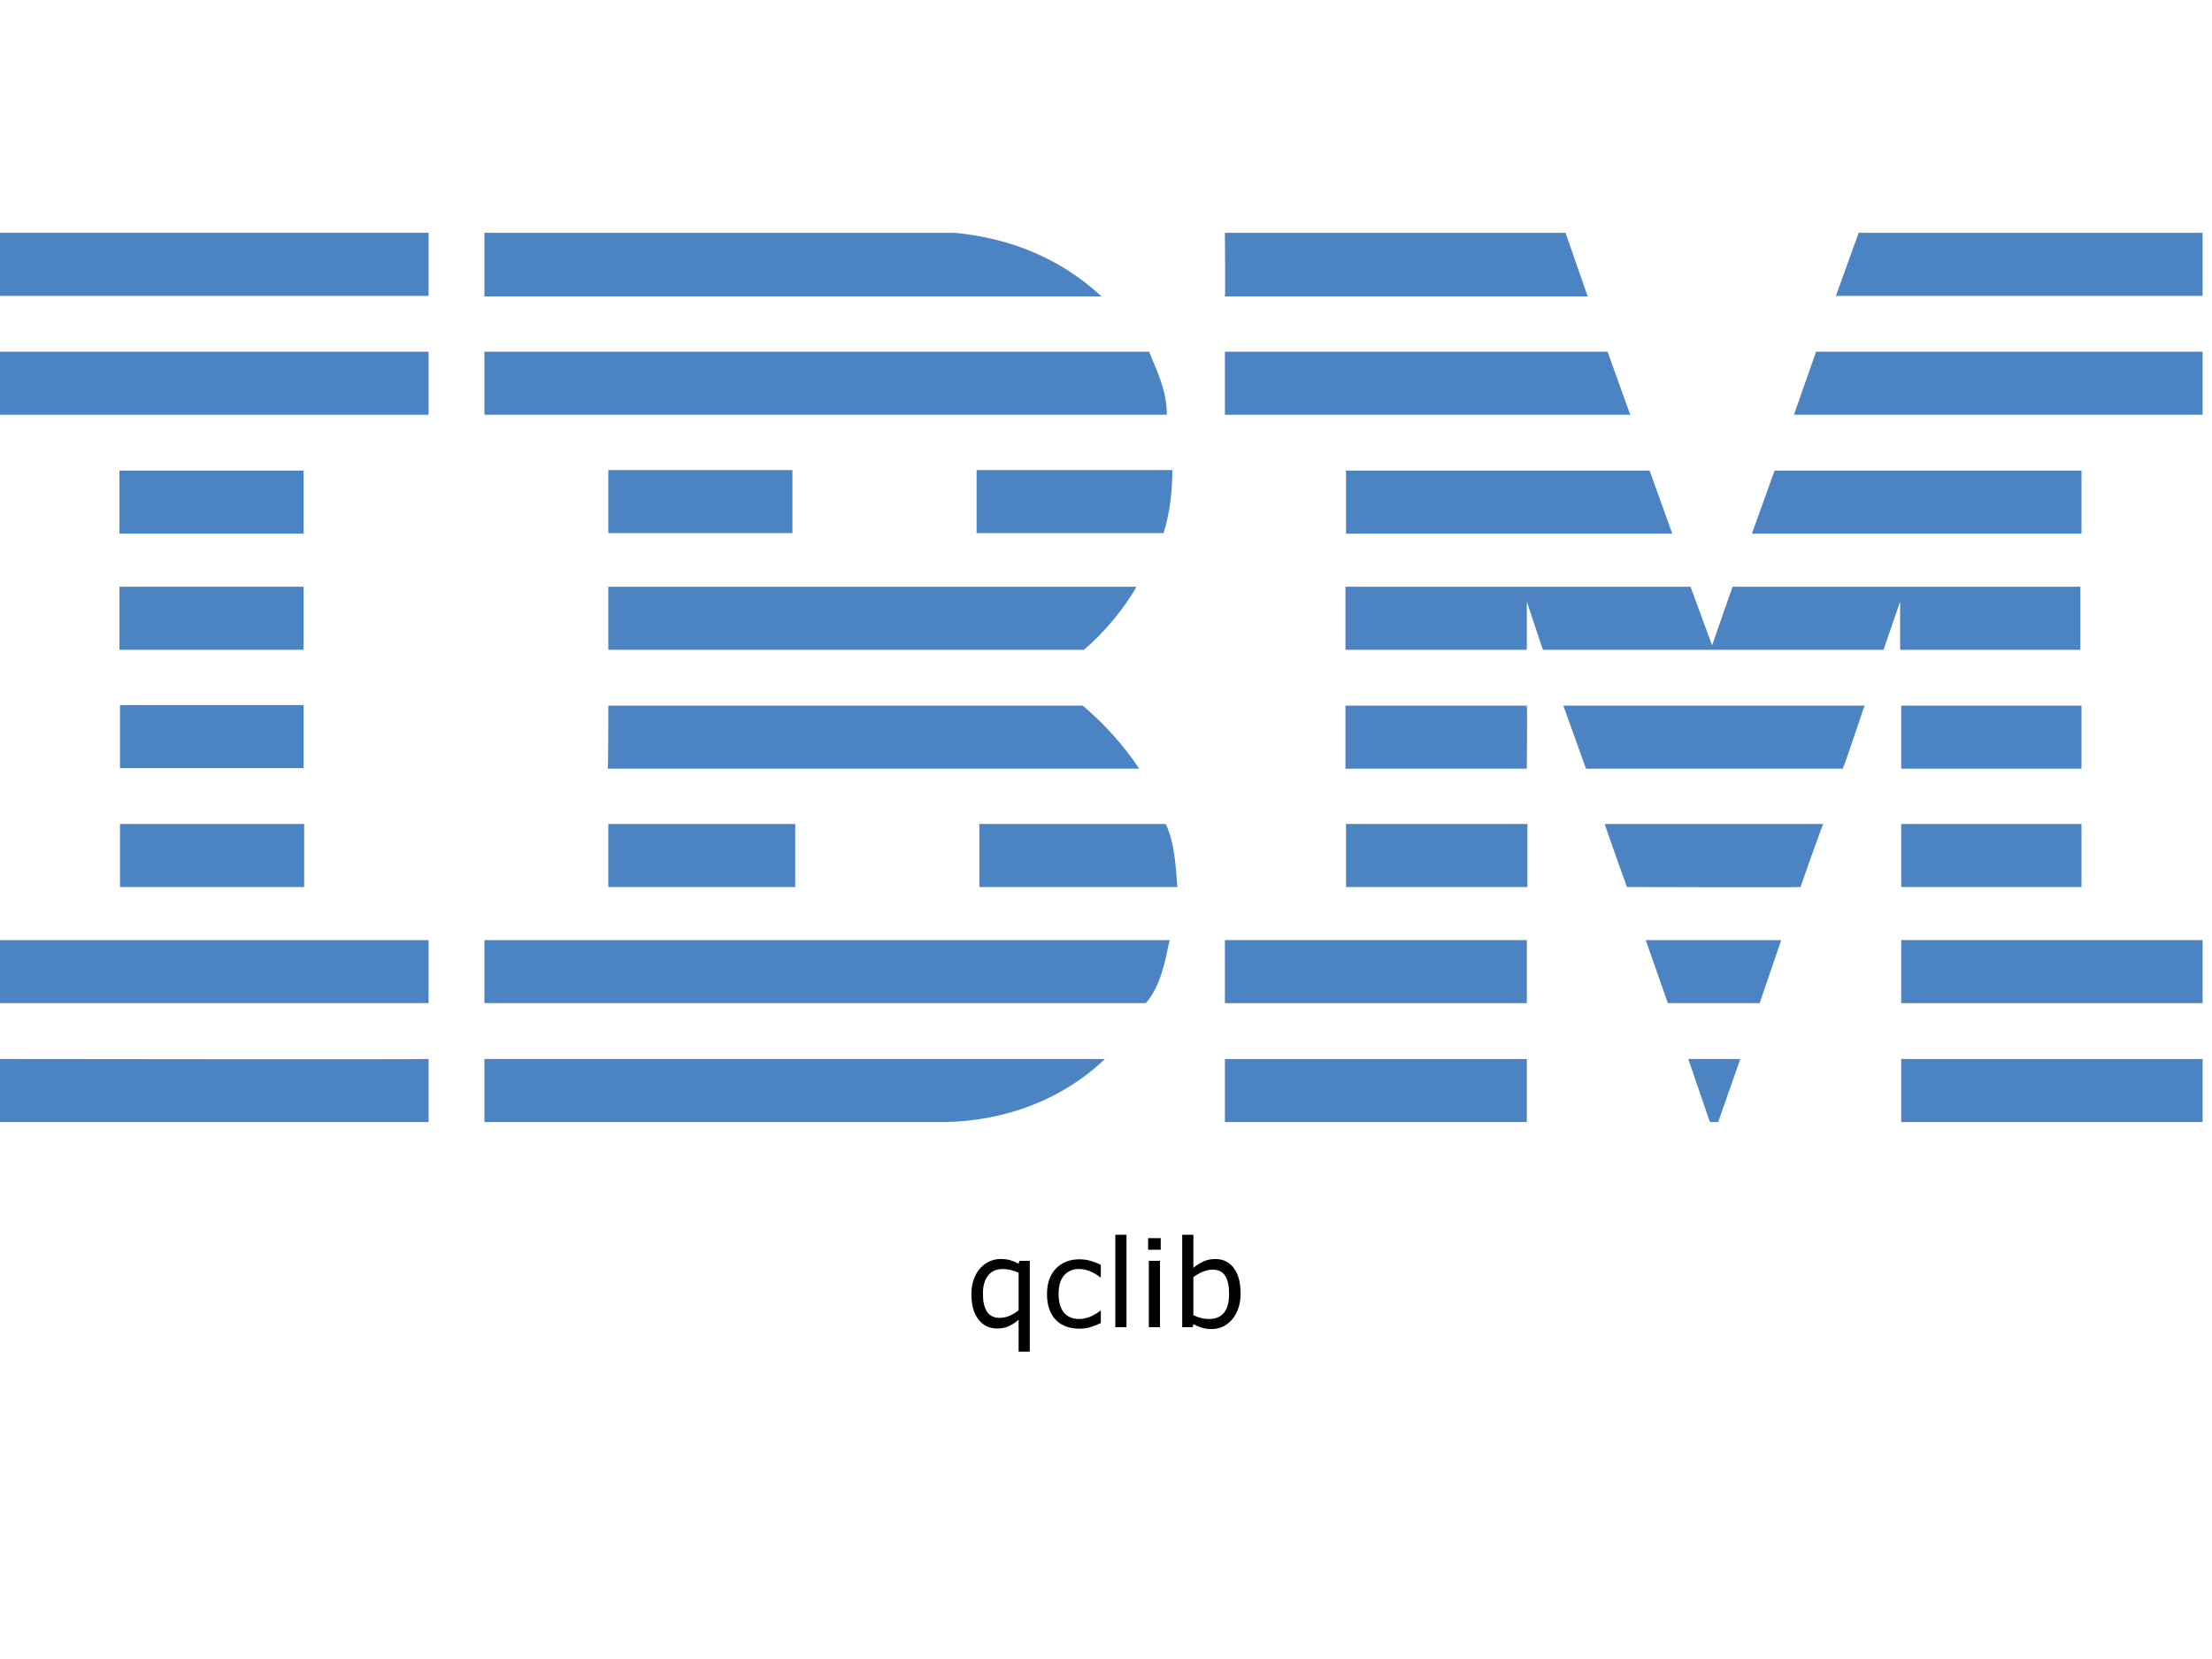
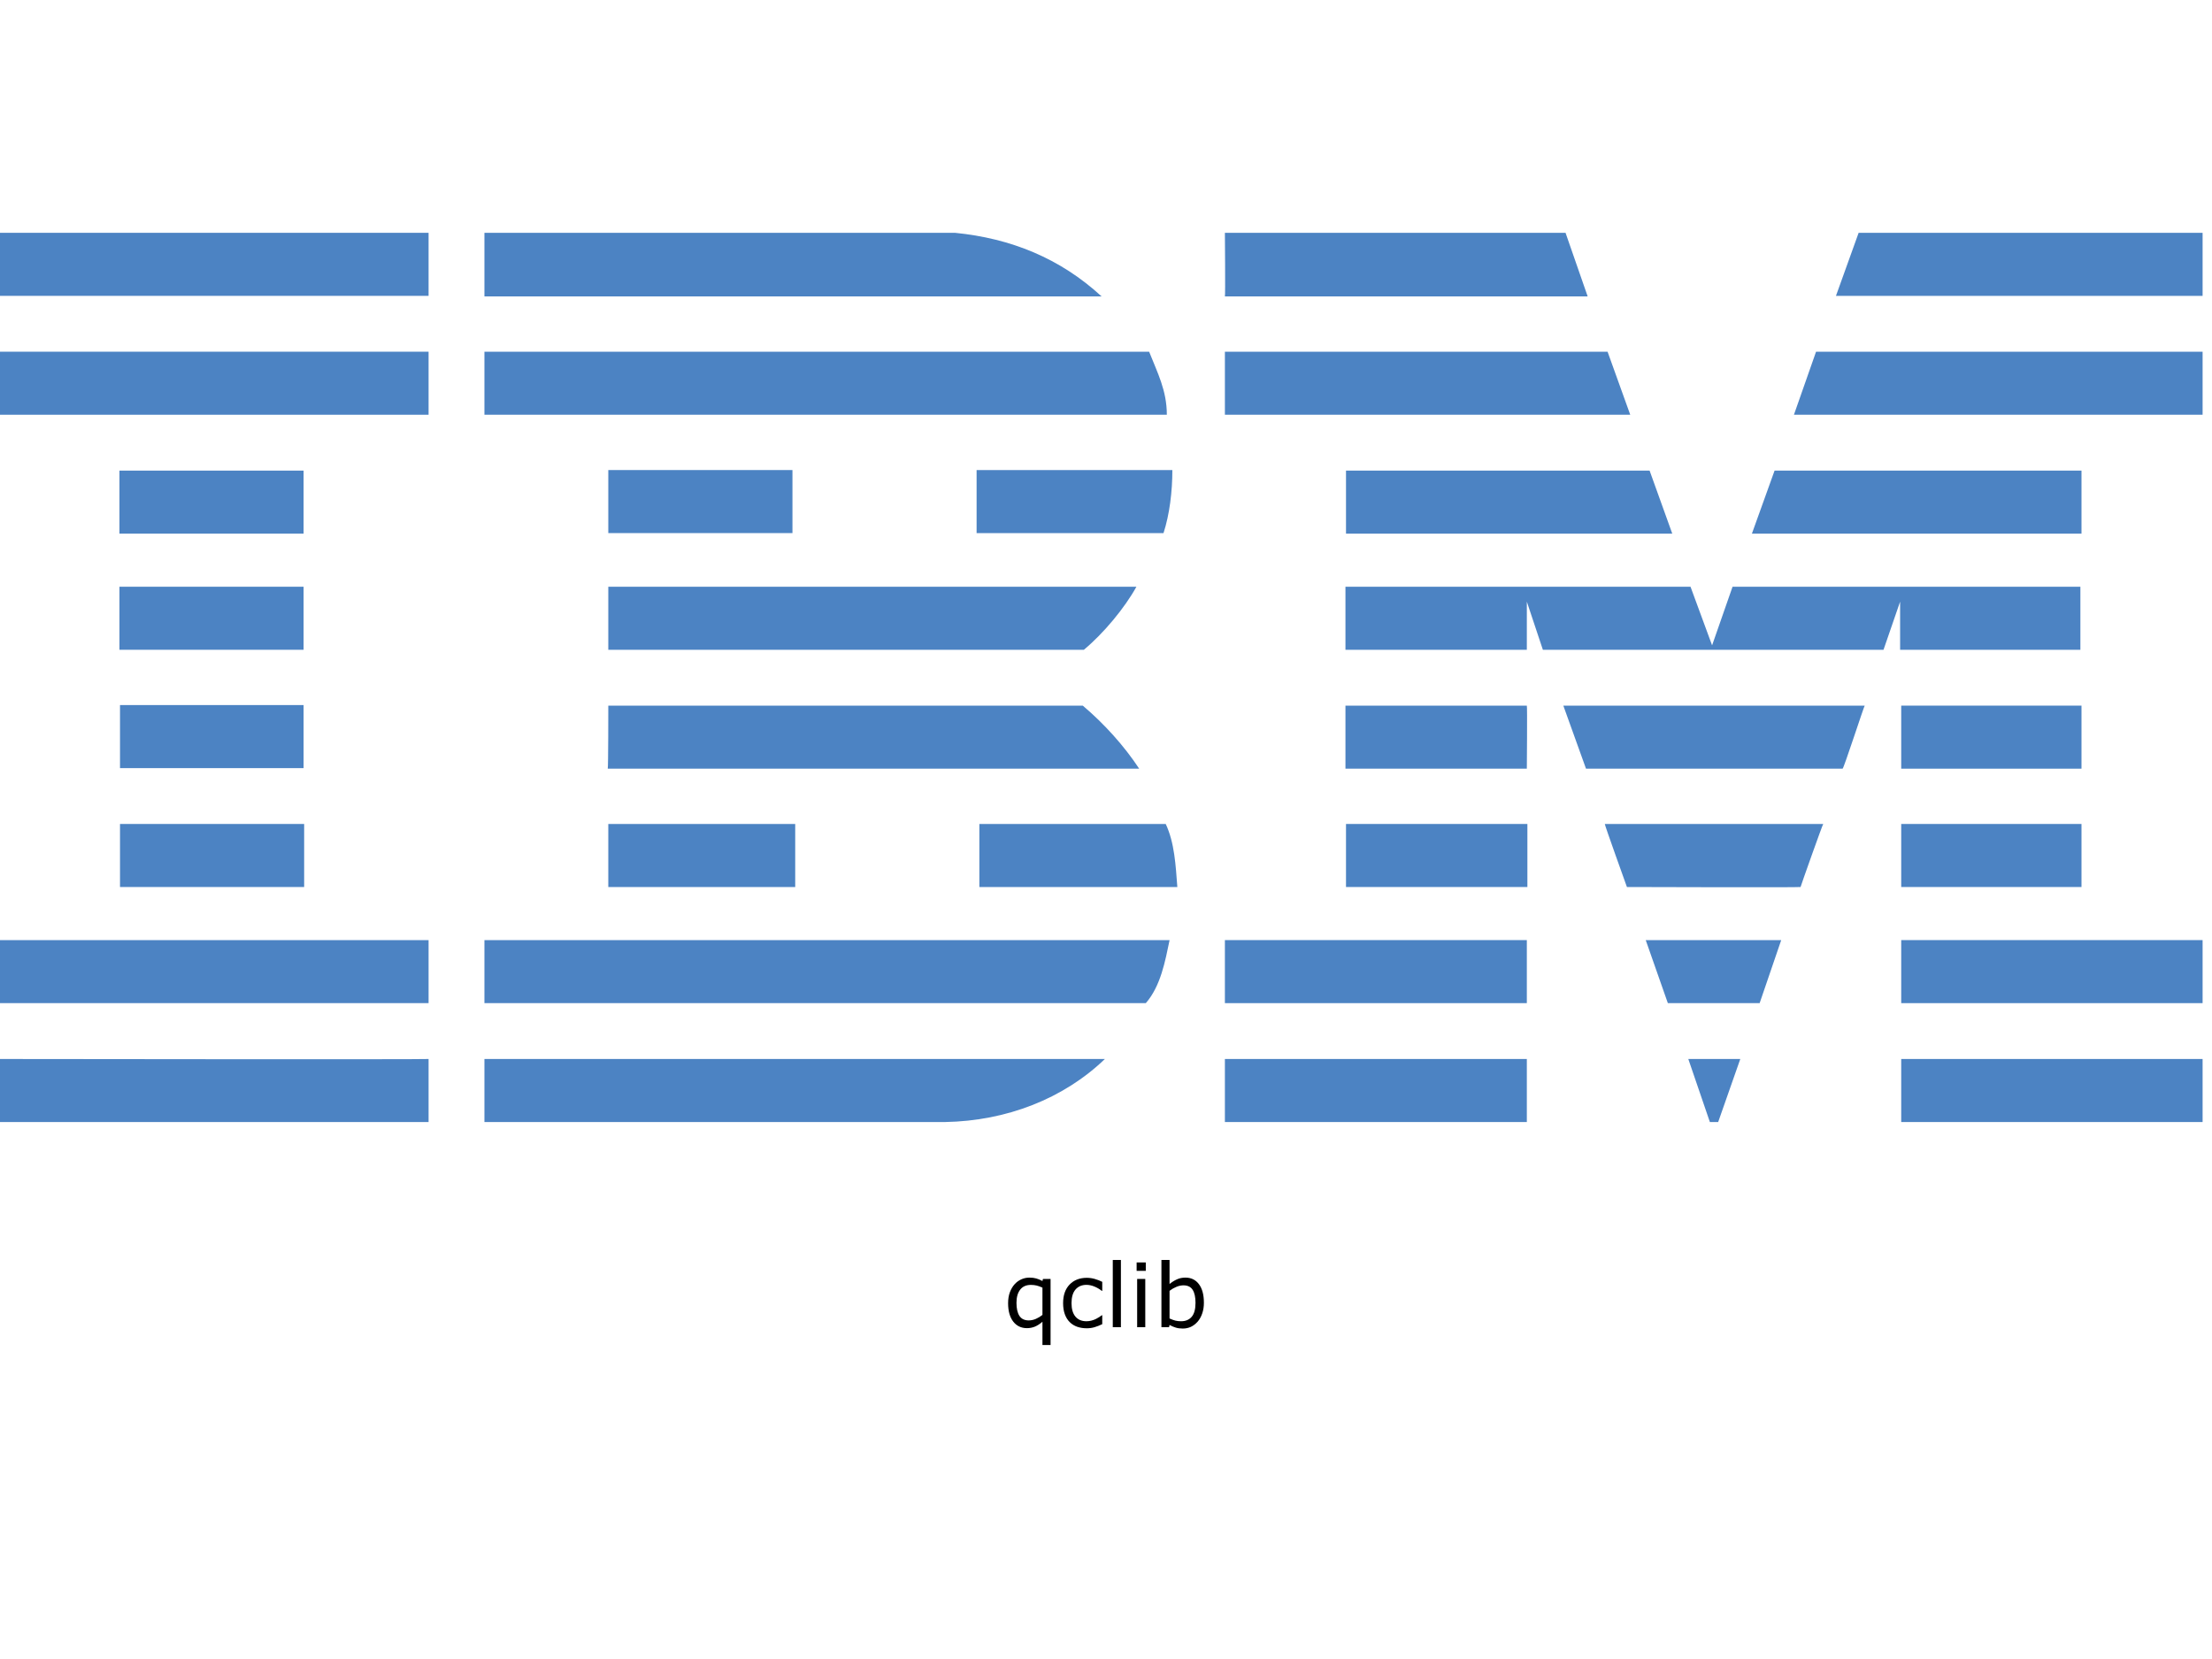
<svg xmlns="http://www.w3.org/2000/svg" id="Layer_1" x="0px" y="0px" viewBox="0 0 400 300" style="enable-background:new 0 0 400 245;" xml:space="preserve" version="1.1">
  <defs id="defs137" />
  <style type="text/css" id="style2"> .st0{fill:#4C83C3;} </style>
  <g id="g130">
    <path id="polygon4" class="st0" style="fill:#4c83c3" d="m 336.1,42.1 h 62.2 V 53.5 H 332 Z" />
    <path class="st0" d="m 221.5,42.1 h 61.6 l 4,11.5 c 0,0 -65.6,0 -65.6,0 0.1,-0.1 0,-11.5 0,-11.5 z" id="path6" />
    <path class="st0" d="m 172.7,42.1 c 10.1,1 19,4.6 26.5,11.5 0,0 -111.6,0 -111.6,0 0,0 0,-11.5 0,-11.5 z" id="path8" />
    <g id="g14">
      <path id="rect10" class="st0" style="fill:#4c83c3" d="m 0,42.1 h 77.5 v 11.4 H 0 Z" />
      <path class="st0" d="M 38.8,47.8" id="path12" />
    </g>
    <path class="st0" d="m 398.3,75 h -73.9 c 0,0 4,-11.4 4,-11.4 h 69.9 z" id="path16" />
    <path id="polygon18" class="st0" style="fill:#4c83c3" d="m 221.5,63.6 h 69.2 l 4.1,11.4 h -73.3 z" />
    <path class="st0" d="m 207.8,63.6 c 1.5,3.8 3.2,7 3.2,11.4 H 87.6 V 63.6 Z" id="path20" />
    <g id="g26">
      <path id="rect22" class="st0" style="fill:#4c83c3" d="m 0,63.6 h 77.5 v 11.4 H 0 Z" />
      <path class="st0" d="M 38.8,69.3" id="path24" />
    </g>
    <path id="polygon28" class="st0" style="fill:#4c83c3" d="m 376.4,85.1 v 11.4 h -59.6 l 4.1,-11.4 z" />
    <path id="polygon30" class="st0" style="fill:#4c83c3" d="M 243.4,96.5 V 85.1 h 54.9 l 4.1,11.4 z" />
    <path class="st0" d="m 212,85 c 0,3.9 -0.5,8 -1.6,11.4 H 176.6 V 85 Z" id="path32" />
    <g id="g38">
      <path id="rect34" class="st0" style="fill:#4c83c3" d="m 21.6,85.1 h 33.3 v 11.4 H 21.6 Z" />
      <path class="st0" d="M 38.3,90.8" id="path36" />
    </g>
    <g id="g44">
      <path id="rect40" class="st0" style="fill:#4c83c3" d="m 110,85 h 33.3 V 96.4 H 110 Z" />
      <path class="st0" d="M 126.6,90.8" id="path42" />
    </g>
    <path class="st0" d="m 276.1,108.8 c 0,0 0,8.7 0,8.7 h -32.8 v -11.4 h 62.4 l 3.9,10.6 c 0,0 3.7,-10.6 3.7,-10.6 h 62.9 v 11.4 h -32.6 c 0,0 0,-8.7 0,-8.7 l -3,8.7 H 279 Z" id="path46" />
    <path class="st0" d="m 110,106.1 h 95.5 v 0 c -2.1,3.8 -5.9,8.4 -9.5,11.4 0,0 -86,0 -86,0 0,0 0,-11.4 0,-11.4 z" id="path48" />
    <g id="g54">
      <path id="rect50" class="st0" style="fill:#4c83c3" d="m 21.6,106.1 h 33.3 v 11.4 H 21.6 Z" />
      <path class="st0" d="M 38.3,111.8" id="path52" />
    </g>
    <g id="g60">
      <path id="rect56" class="st0" style="fill:#4c83c3" d="m 343.8,127.6 h 32.6 V 139 h -32.6 z" />
      <path class="st0" d="M 360.1,133.3" id="path58" />
    </g>
    <path class="st0" d="M 276.1,127.6 H 243.3 V 139 c 0,0 32.8,0 32.8,0 0,-0.1 0.1,-11.4 0,-11.4 z" id="path62" />
    <path class="st0" d="m 337.2,127.6 c -0.1,0 -3.8,11.4 -4,11.4 h -46.4 c 0,0 -4.1,-11.4 -4.1,-11.4 z" id="path64" />
    <path class="st0" d="m 110,127.6 h 85.8 c 3.9,3.3 7.5,7.3 10.2,11.4 0.2,0 -96.1,0 -96.1,0 0.1,-0.1 0.1,-11.4 0.1,-11.4 z" id="path66" />
    <path class="st0" d="M 54.9,138.9 V 127.5 H 21.7 c 0,0 0,11.4 0,11.4 0,0 33.2,0 33.2,0 z" id="path68" />
    <g id="g74">
      <path id="rect70" class="st0" style="fill:#4c83c3" d="m 343.8,149 h 32.6 v 11.4 h -32.6 z" />
      <path class="st0" d="M 360.1,154.7" id="path72" />
    </g>
    <g id="g80">
      <path id="rect76" class="st0" style="fill:#4c83c3" d="m 243.4,149 h 32.8 v 11.4 h -32.8 z" />
      <path class="st0" d="M 259.8,154.7" id="path78" />
    </g>
    <path class="st0" d="m 325.6,160.4 c 0,-0.1 4,-11.4 4.1,-11.4 h -39.5 c -0.1,0 4,11.4 4,11.4 0,0 31.4,0.1 31.4,0 z" id="path82" />
    <path class="st0" d="m 110,160.4 c 0,0 0,-11.4 0,-11.4 h 33.8 c 0,0 0,11.4 0,11.4 -0.1,0 -33.8,0 -33.8,0 z" id="path84" />
    <path class="st0" d="m 210.8,149 c 1.6,3.4 1.8,7.5 2.1,11.4 H 177.1 V 149 Z" id="path86" />
    <g id="g92">
      <path id="rect88" class="st0" style="fill:#4c83c3" d="M 21.7,149 H 55 v 11.4 H 21.7 Z" />
      <path class="st0" d="M 38.3,154.7" id="path90" />
    </g>
    <g id="g98">
      <path id="rect94" class="st0" style="fill:#4c83c3" d="m 343.8,170 h 54.5 v 11.4 h -54.5 z" />
      <path class="st0" d="M 371,175.7" id="path96" />
    </g>
    <g id="g104">
      <path id="rect100" class="st0" style="fill:#4c83c3" d="m 221.5,170 h 54.6 v 11.4 h -54.6 z" />
      <path class="st0" d="M 248.8,175.7" id="path102" />
    </g>
    <path id="polygon106" class="st0" style="fill:#4c83c3" d="m 297.6,170 h 24.5 l -3.9,11.4 h -16.6 z" />
    <path class="st0" d="m 0,170 v 11.4 h 77.5 c 0,0 0,-11.4 0,-11.4 0,0 -77.6,0 -77.5,0 z" id="path108" />
    <path class="st0" d="m 211.5,170 c -0.8,3.8 -1.6,8.3 -4.3,11.4 h -1 H 87.6 V 170 Z" id="path110" />
    <path id="polygon112" class="st0" style="fill:#4c83c3" d="m 305.3,191.5 h 9.4 l -4,11.4 h -1.5 z" />
    <g id="g118">
      <path id="rect114" class="st0" style="fill:#4c83c3" d="m 343.8,191.5 h 54.5 v 11.4 h -54.5 z" />
      <path class="st0" d="M 371,197.2" id="path116" />
    </g>
    <path class="st0" d="m 87.6,202.9 v -11.4 c 0,0 111.9,0 112.2,0 -7.5,7.2 -17.8,11.2 -28.9,11.4 H 87.6" id="path120" />
    <g id="g126">
      <path id="rect122" class="st0" style="fill:#4c83c3" d="m 221.5,191.5 h 54.6 v 11.4 h -54.6 z" />
      <path class="st0" d="M 248.8,197.2" id="path124" />
    </g>
    <path class="st0" d="m 77.5,191.5 c 0,0 0,11.4 0,11.4 0,0 -77.4,0 -77.5,0 0,0 0,-11.4 0,-11.4 0,0 77.4,0.1 77.5,0 z" id="path128" />
  </g>
-   <g aria-label="qclib" id="text132" style="font-size:22px;text-anchor:middle">
-     <path d="m 186.218,244.426 h -2.02 v -5.779 q -0.935,0.806 -1.858,1.203 -0.924,0.387 -1.998,0.387 -2.138,0 -3.416,-1.644 -1.268,-1.654 -1.268,-4.555 0,-1.547 0.44,-2.729 0.451,-1.192 1.182,-1.998 0.709,-0.784 1.665,-1.214 0.956,-0.43 2.02,-0.43 0.967,0 1.708,0.215 0.752,0.215 1.525,0.634 l 0.129,-0.516 h 1.891 z m -2.02,-7.477 v -6.789 q -0.838,-0.376 -1.482,-0.526 -0.645,-0.15 -1.396,-0.15 -1.751,0 -2.664,1.192 -0.913,1.182 -0.913,3.266 0,2.105 0.73,3.244 0.741,1.128 2.32,1.128 0.881,0 1.762,-0.376 0.881,-0.387 1.644,-0.988 z" id="path158" />
-     <path d="m 199.065,239.248 q -1.01,0.483 -1.923,0.752 -0.902,0.269 -1.923,0.269 -1.3,0 -2.385,-0.376 -1.085,-0.387 -1.858,-1.16 -0.784,-0.773 -1.214,-1.955 -0.43,-1.182 -0.43,-2.761 0,-2.943 1.611,-4.619 1.622,-1.676 4.275,-1.676 1.031,0 2.02,0.29 0.999,0.29 1.826,0.709 v 2.245 h -0.107 q -0.924,-0.72 -1.912,-1.106 -0.978,-0.387 -1.912,-0.387 -1.719,0 -2.718,1.16 -0.988,1.149 -0.988,3.384 0,2.17 0.967,3.341 0.978,1.16 2.739,1.16 0.612,0 1.246,-0.161 0.634,-0.161 1.139,-0.419 0.44,-0.226 0.827,-0.473 0.387,-0.258 0.612,-0.44 h 0.107 z" id="path160" />
-     <path d="m 203.706,240 h -2.02 v -16.715 h 2.02 z" id="path162" />
-     <path d="m 209.894,225.992 h -2.277 v -2.095 h 2.277 z M 209.765,240 h -2.02 v -11.999 h 2.02 z" id="path164" />
-     <path d="m 224.342,233.909 q 0,1.504 -0.43,2.707 -0.419,1.203 -1.139,2.02 -0.763,0.849 -1.676,1.278 -0.913,0.419 -2.009,0.419 -1.021,0 -1.783,-0.247 -0.763,-0.236 -1.504,-0.645 L 215.673,240 h -1.891 v -16.715 h 2.02 v 5.973 q 0.849,-0.698 1.805,-1.139 0.956,-0.451 2.148,-0.451 2.127,0 3.352,1.633 1.235,1.633 1.235,4.608 z m -2.084,0.054 q 0,-2.148 -0.709,-3.255 -0.709,-1.117 -2.288,-1.117 -0.881,0 -1.783,0.387 -0.902,0.376 -1.676,0.978 v 6.875 q 0.859,0.387 1.472,0.537 0.623,0.15 1.407,0.15 1.676,0 2.621,-1.096 0.956,-1.106 0.956,-3.459 z" id="path166" />
+   <g aria-label="qclib" id="text132" style="font-size:16px;text-anchor:middle">
+     <path d="m 189.977,243.219 h -1.469 v -4.203 q -0.68,0.586 -1.352,0.875 -0.672,0.281 -1.453,0.281 -1.555,0 -2.484,-1.195 -0.922,-1.203 -0.922,-3.312 0,-1.125 0.32,-1.984 0.328,-0.867 0.859,-1.453 0.516,-0.57 1.211,-0.883 0.695,-0.312 1.469,-0.312 0.703,0 1.242,0.156 0.547,0.156 1.109,0.461 l 0.094,-0.375 h 1.375 z m -1.469,-5.438 v -4.938 q -0.609,-0.273 -1.078,-0.383 -0.469,-0.109 -1.016,-0.109 -1.273,0 -1.938,0.867 -0.664,0.859 -0.664,2.375 0,1.531 0.531,2.359 0.539,0.82 1.688,0.82 0.641,0 1.281,-0.273 0.641,-0.281 1.195,-0.719 z" id="path158" />
+     <path d="m 199.32,239.453 q -0.734,0.352 -1.398,0.547 -0.656,0.195 -1.398,0.195 -0.945,0 -1.734,-0.273 -0.789,-0.281 -1.352,-0.844 -0.57,-0.562 -0.883,-1.422 -0.312,-0.859 -0.312,-2.008 0,-2.141 1.172,-3.359 1.18,-1.219 3.109,-1.219 0.75,0 1.469,0.211 0.727,0.211 1.328,0.516 v 1.633 h -0.078 q -0.672,-0.523 -1.391,-0.805 -0.711,-0.281 -1.391,-0.281 -1.25,0 -1.977,0.844 -0.719,0.836 -0.719,2.461 0,1.578 0.703,2.43 0.711,0.844 1.992,0.844 0.445,0 0.906,-0.117 0.461,-0.117 0.828,-0.305 0.32,-0.164 0.602,-0.344 0.281,-0.188 0.445,-0.32 h 0.078 z" id="path160" />
+     <path d="m 202.695,240 h -1.469 v -12.156 h 1.469 z" id="path162" />
+     <path d="m 207.195,229.812 h -1.656 v -1.523 h 1.656 z M 207.102,240 h -1.469 v -8.727 h 1.469 z" id="path164" />
+     <path d="m 217.703,235.57 q 0,1.094 -0.312,1.969 -0.305,0.875 -0.828,1.469 -0.555,0.617 -1.219,0.93 -0.664,0.305 -1.461,0.305 -0.742,0 -1.297,-0.18 -0.555,-0.172 -1.094,-0.469 L 211.398,240 h -1.375 v -12.156 h 1.469 v 4.344 q 0.617,-0.508 1.312,-0.828 0.695,-0.328 1.562,-0.328 1.547,0 2.438,1.188 0.898,1.188 0.898,3.352 z m -1.516,0.039 q 0,-1.562 -0.516,-2.367 -0.516,-0.812 -1.664,-0.812 -0.641,0 -1.297,0.281 -0.656,0.273 -1.219,0.711 v 5 q 0.625,0.281 1.07,0.391 0.453,0.109 1.023,0.109 1.219,0 1.906,-0.797 0.695,-0.805 0.695,-2.516 z" id="path166" />
  </g>
</svg>
